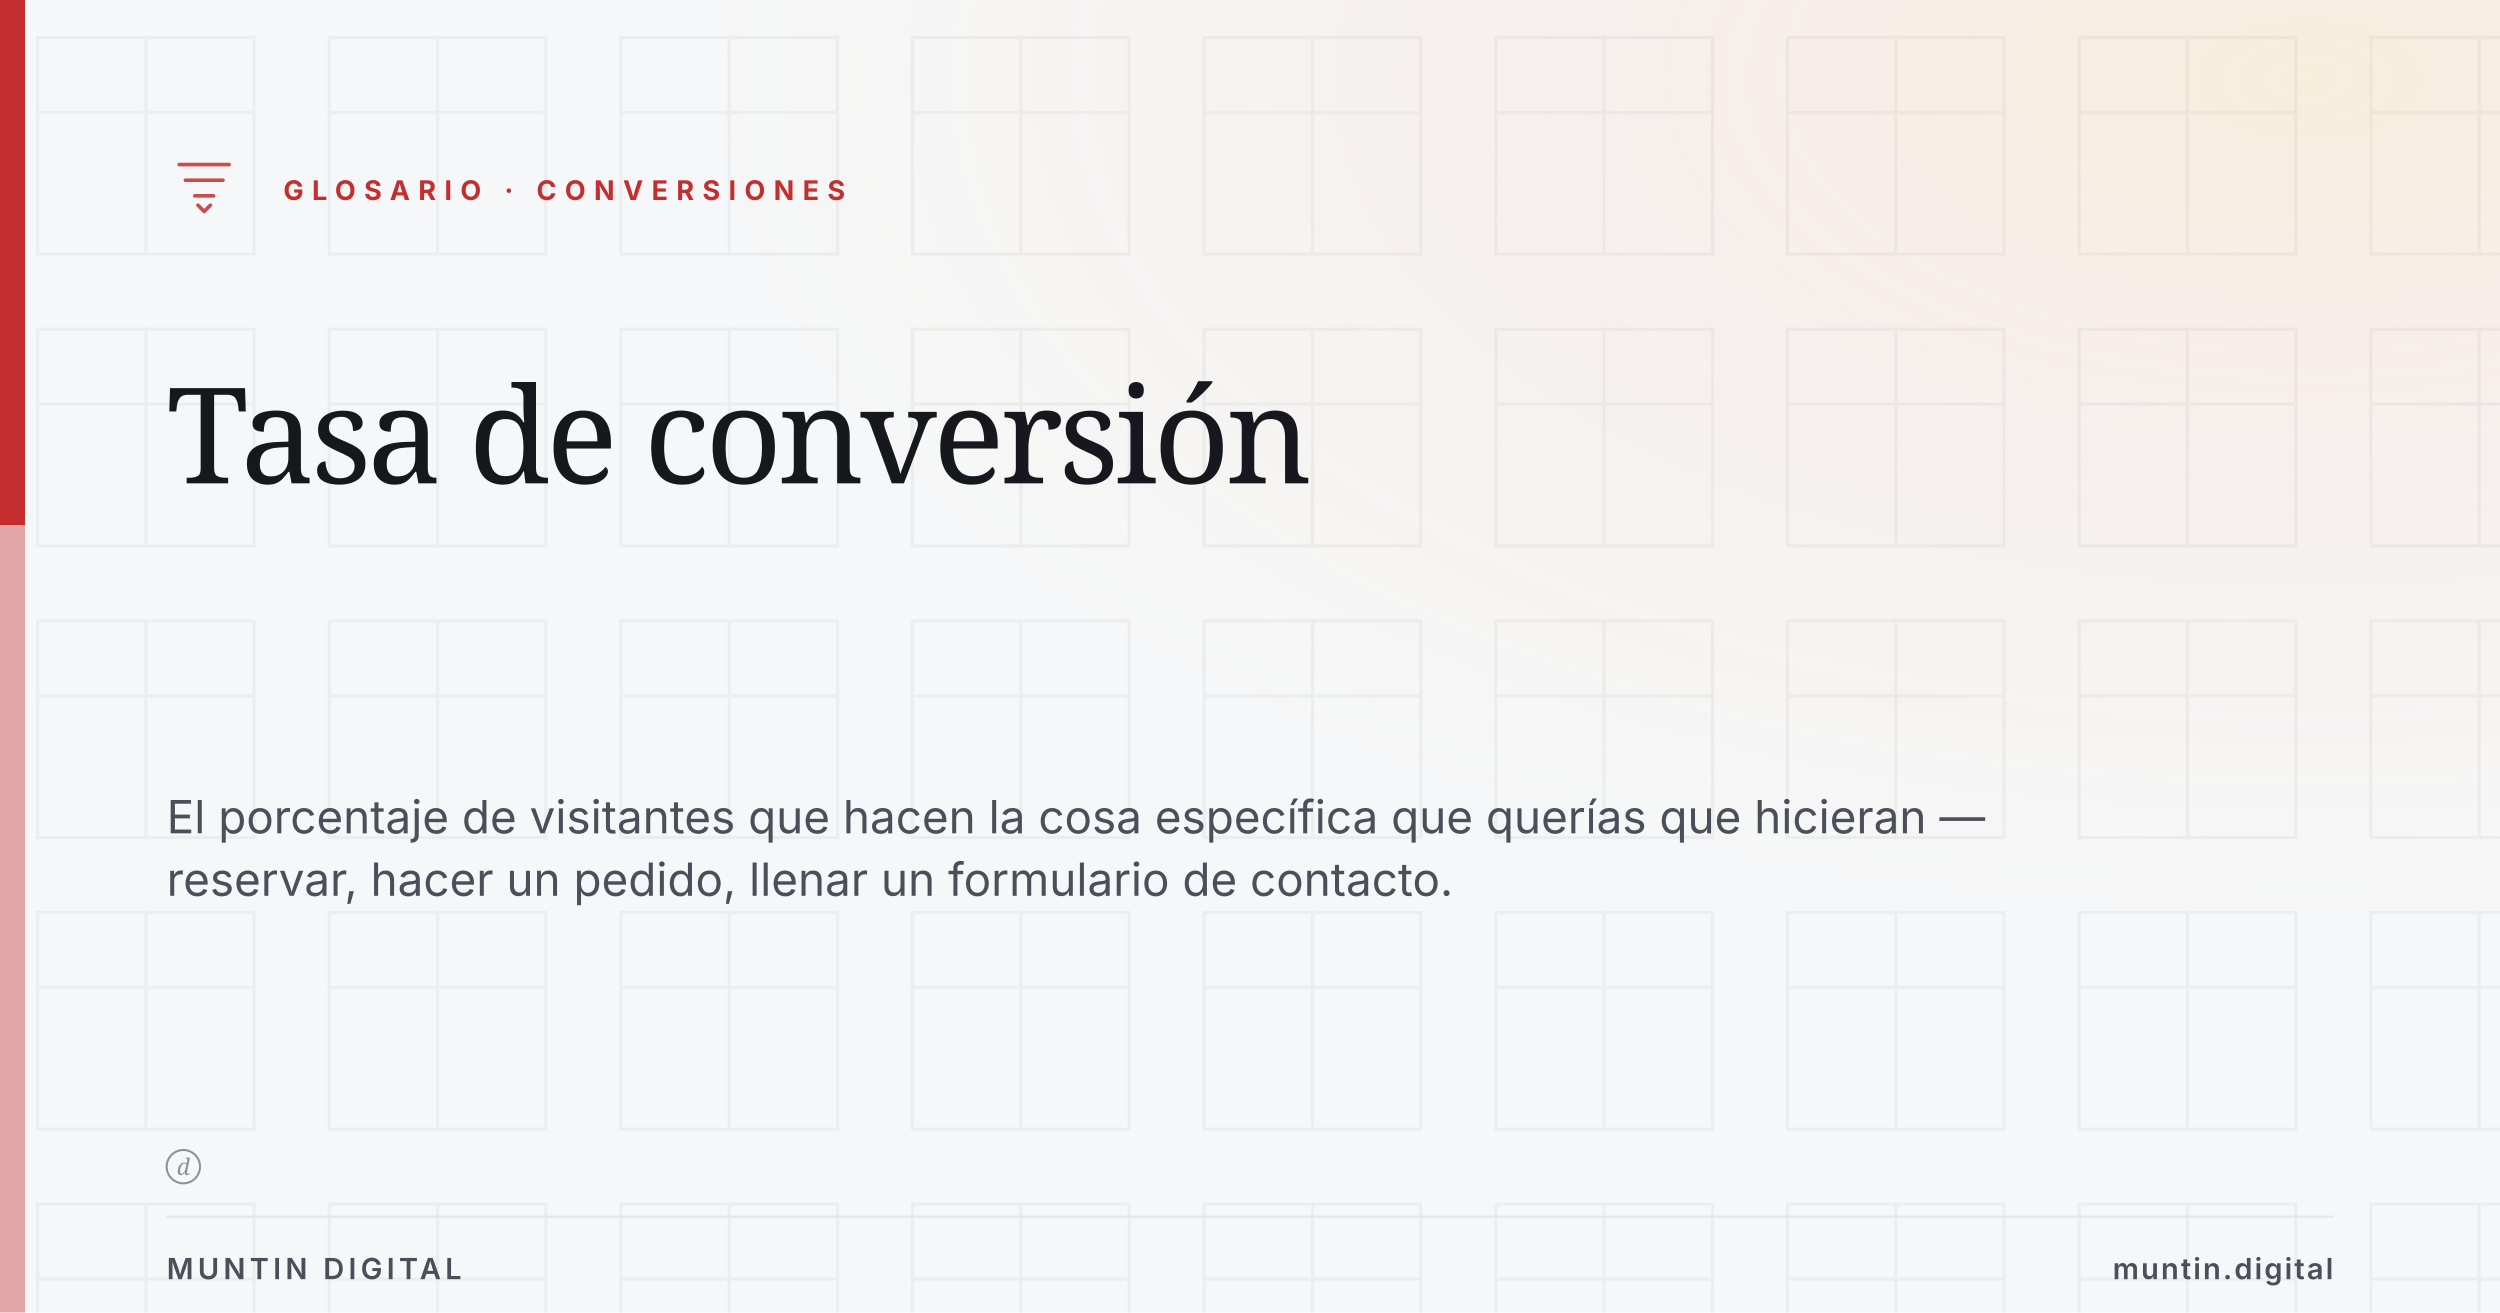
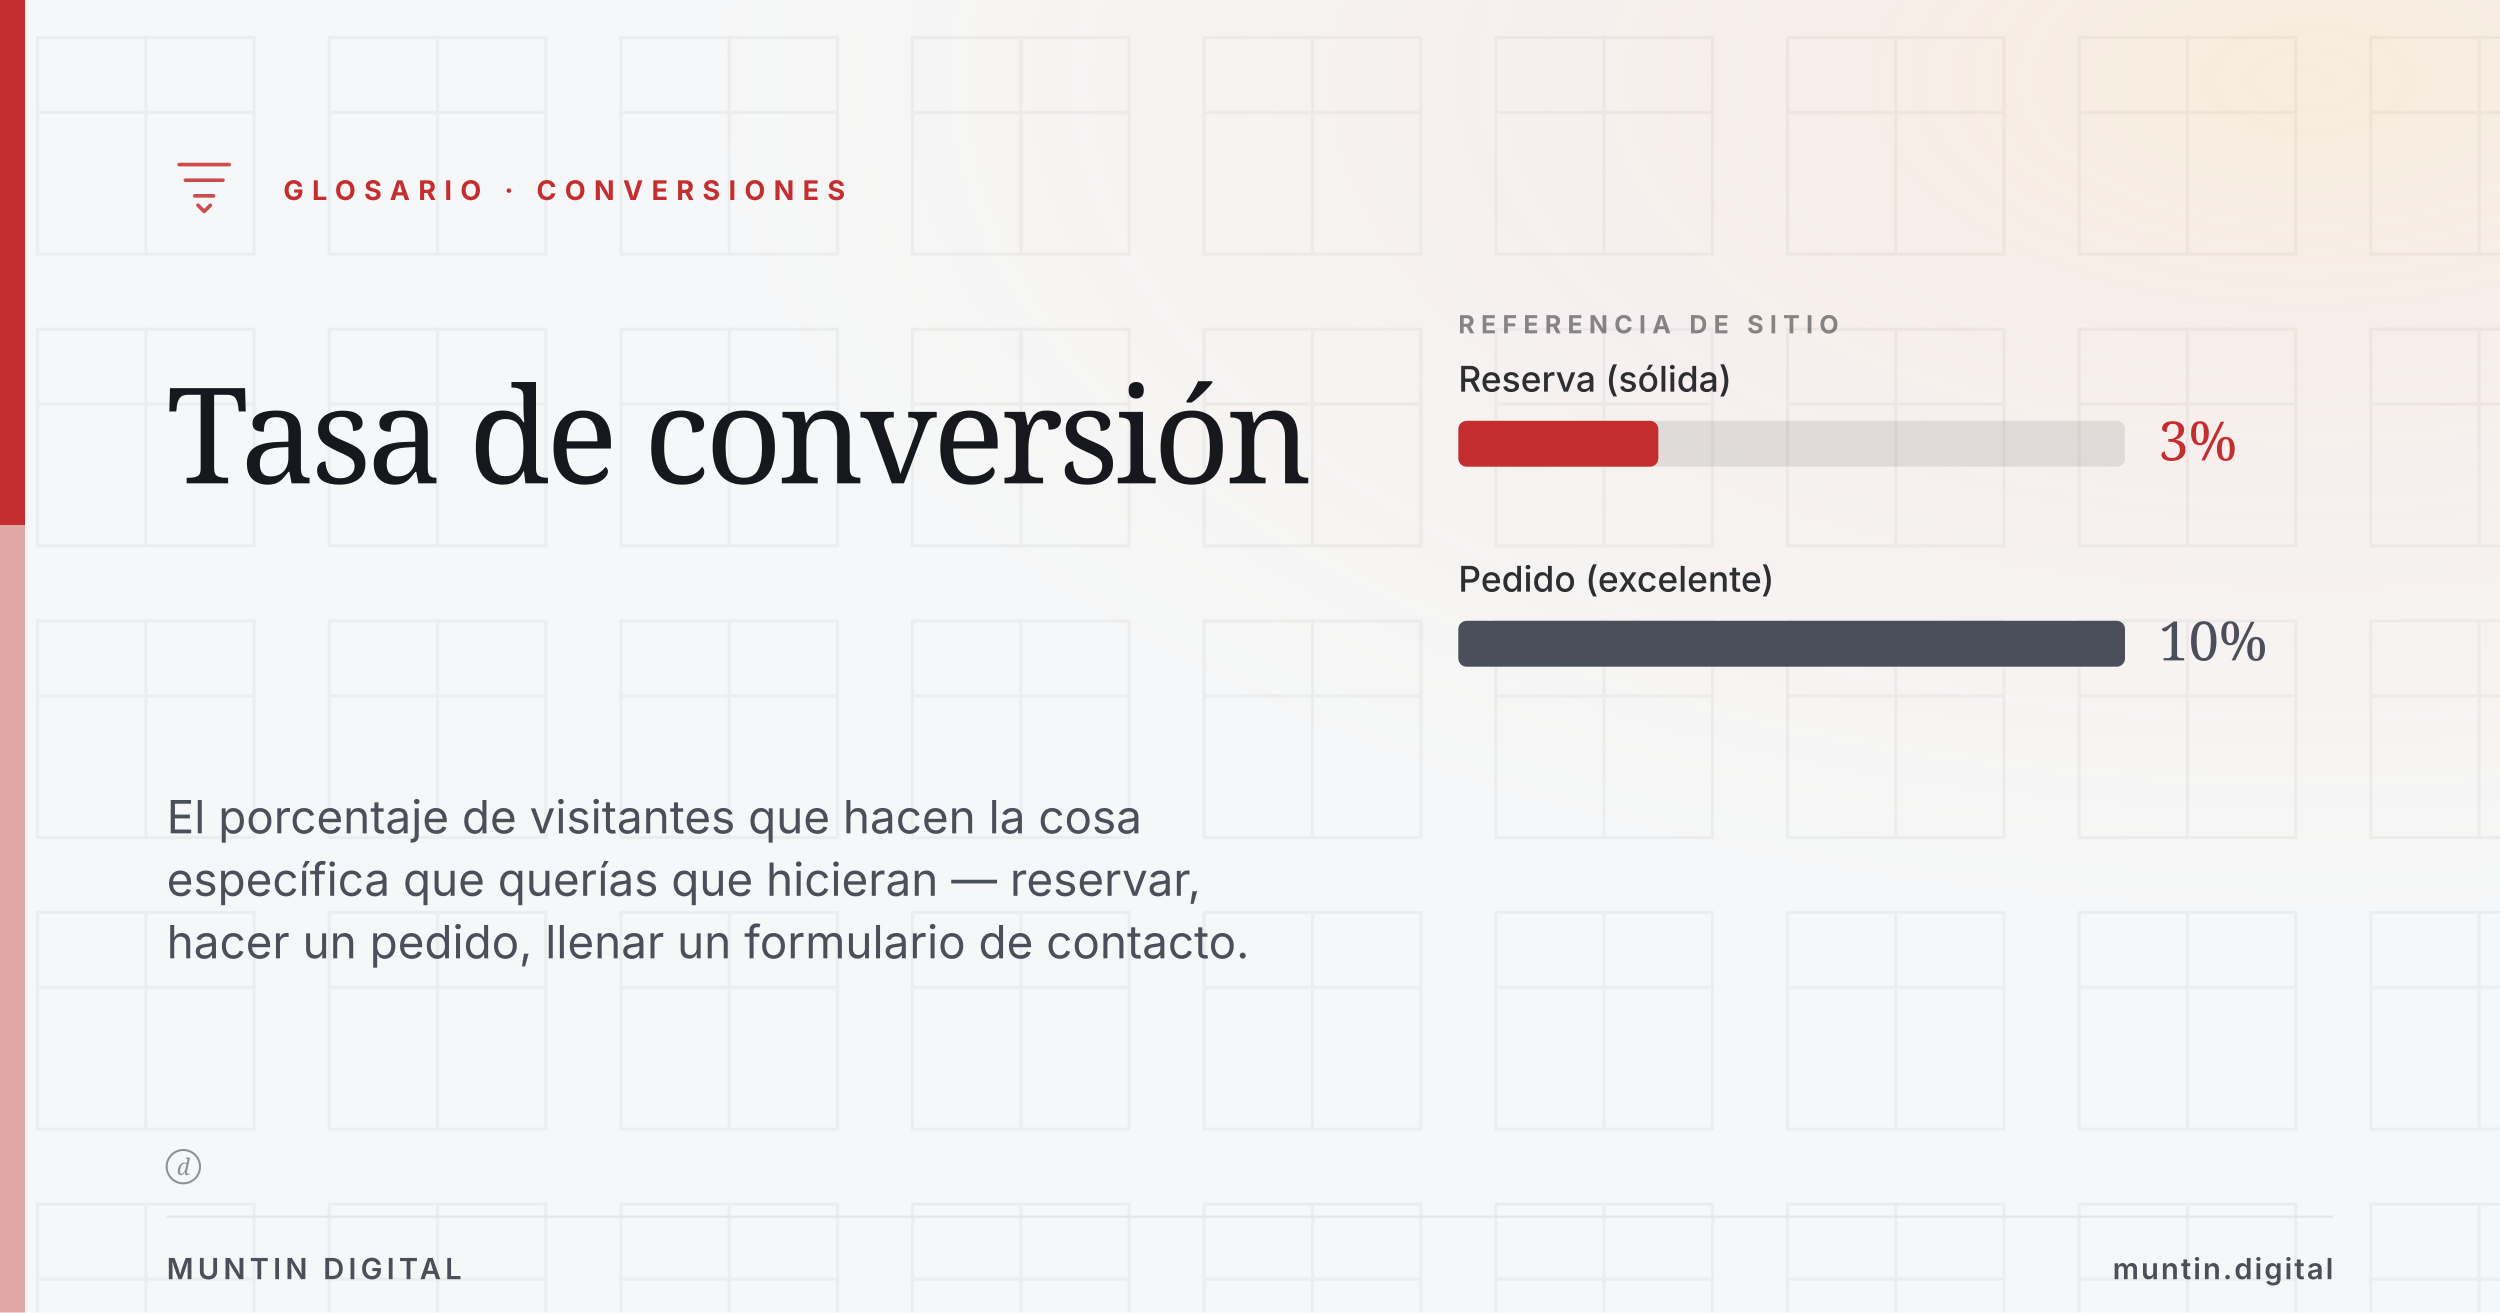
<svg xmlns="http://www.w3.org/2000/svg" viewBox="0 0 1200 630" width="1200" height="630">
  <rect width="1200" height="630" fill="#F6F7F8" />
  <defs>
    <pattern id="muntinField" x="0" y="0" width="140" height="140" patternUnits="userSpaceOnUse">
      <g transform="translate(18, 18)" fill="none" stroke="#16181D" stroke-width="1.5" stroke-linecap="square" stroke-linejoin="miter">
        <rect x="0" y="0" width="104" height="104" />
        <line x1="52" y1="0" x2="52" y2="104" />
        <line x1="0" y1="36" x2="104" y2="36" />
      </g>
    </pattern>
  </defs>
  <rect width="1200" height="630" fill="url(#muntinField)" opacity="0.045" />
  <defs>
    <radialGradient id="ghWarmSoft" cx="92%" cy="6%" r="64%">
      <stop offset="0%" stop-color="#FFB020" stop-opacity="0.13" />
      <stop offset="52%" stop-color="#FF6B5C" stop-opacity="0.05" />
      <stop offset="100%" stop-color="#FFB020" stop-opacity="0" />
    </radialGradient>
  </defs>
  <rect width="1200" height="630" fill="url(#ghWarmSoft)" />
  <rect x="0" y="0" width="12" height="252" fill="#C42E2E" />
  <rect x="0" y="252" width="12" height="378" fill="#C42E2E" opacity="0.4" />
  <g transform="translate(80, 70) scale(1.5)" fill="none" stroke="#C42E2E" stroke-width="1.167" stroke-linecap="round" stroke-linejoin="round" color="#C42E2E" opacity="0.85">
    <line x1="4" y1="6" x2="20" y2="6" />
    <line x1="6" y1="11" x2="18" y2="11" />
    <line x1="9" y1="16" x2="15" y2="16" />
    <polyline points="10 19 12 21 14 19" />
  </g>
  <text x="136" y="96" font-family="Inter, Arial, sans-serif" font-size="13" font-weight="700" letter-spacing="4" fill="#C42E2E">GLOSARIO · CONVERSIONES</text>
  <text x="80" y="232" font-family="Fraunces, Georgia, serif" font-size="64" font-weight="500" letter-spacing="-2" fill="#16181D">Tasa de conversión</text>
  <text x="80" y="400" font-family="Inter, Arial, sans-serif" font-size="22" font-weight="400" fill="#4A4F59">
-     <tspan x="80" dy="0">El porcentaje de visitantes que hacen la cosa específica que querías que hicieran —</tspan>
-     <tspan x="80" dy="30">reservar, hacer un pedido, llenar un formulario de contacto.</tspan>
+     <tspan x="80" dy="0">El porcentaje de visitantes que hacen la cosa</tspan>
+     <tspan x="80" dy="30">específica que querías que hicieran — reservar,</tspan>
+     <tspan x="80" dy="30">hacer un pedido, llenar un formulario de contacto.</tspan>
  </text>
+   <text x="700" y="160" font-family="Inter, Arial, sans-serif" font-size="12" font-weight="700" letter-spacing="3" fill="#16181D" opacity="0.5">REFERENCIA DE SITIO</text>
+   <text x="700" y="188" font-family="Inter, Arial, sans-serif" font-size="17" font-weight="500" fill="#16181D" opacity="0.9">Reserva (sólida)</text>
+   <rect x="700" y="202" width="320" height="22" rx="4" fill="rgba(22,24,29,0.10)" />
+   <rect x="700" y="202" width="96" height="22" rx="4" fill="#C42E2E" />
+   <text x="1036" y="221" font-family="Fraunces, Georgia, serif" font-size="26" font-weight="500" fill="#C42E2E">3%</text>
+   <text x="700" y="284" font-family="Inter, Arial, sans-serif" font-size="17" font-weight="500" fill="#16181D" opacity="0.9">Pedido (excelente)</text>
+   <rect x="700" y="298" width="320" height="22" rx="4" fill="rgba(22,24,29,0.10)" />
+   <rect x="700" y="298" width="320" height="22" rx="4" fill="#4A4F59" />
+   <text x="1036" y="317" font-family="Fraunces, Georgia, serif" font-size="26" font-weight="500" fill="#4A4F59">10%</text>
  <g transform="translate(80, 552)" fill="#4A4F59" opacity="0.6">
    <circle cx="8" cy="8" r="8" fill="none" stroke="#4A4F59" stroke-width="1" />
    <text x="8" y="12" text-anchor="middle" font-family="Fraunces, Georgia, serif" font-style="italic" font-size="11" font-weight="500" fill="#4A4F59">d</text>
  </g>
  <line x1="80" y1="584" x2="1120" y2="584" stroke="#E3E5E9" stroke-width="1" />
  <text x="80" y="614" font-family="Inter, Arial, sans-serif" font-size="14" font-weight="600" letter-spacing="2" fill="#4A4F59">MUNTIN DIGITAL</text>
  <text x="1120" y="614" text-anchor="end" font-family="Inter, Arial, sans-serif" font-size="14" font-weight="600" letter-spacing="1" fill="#4A4F59">muntin.digital</text>
</svg>
